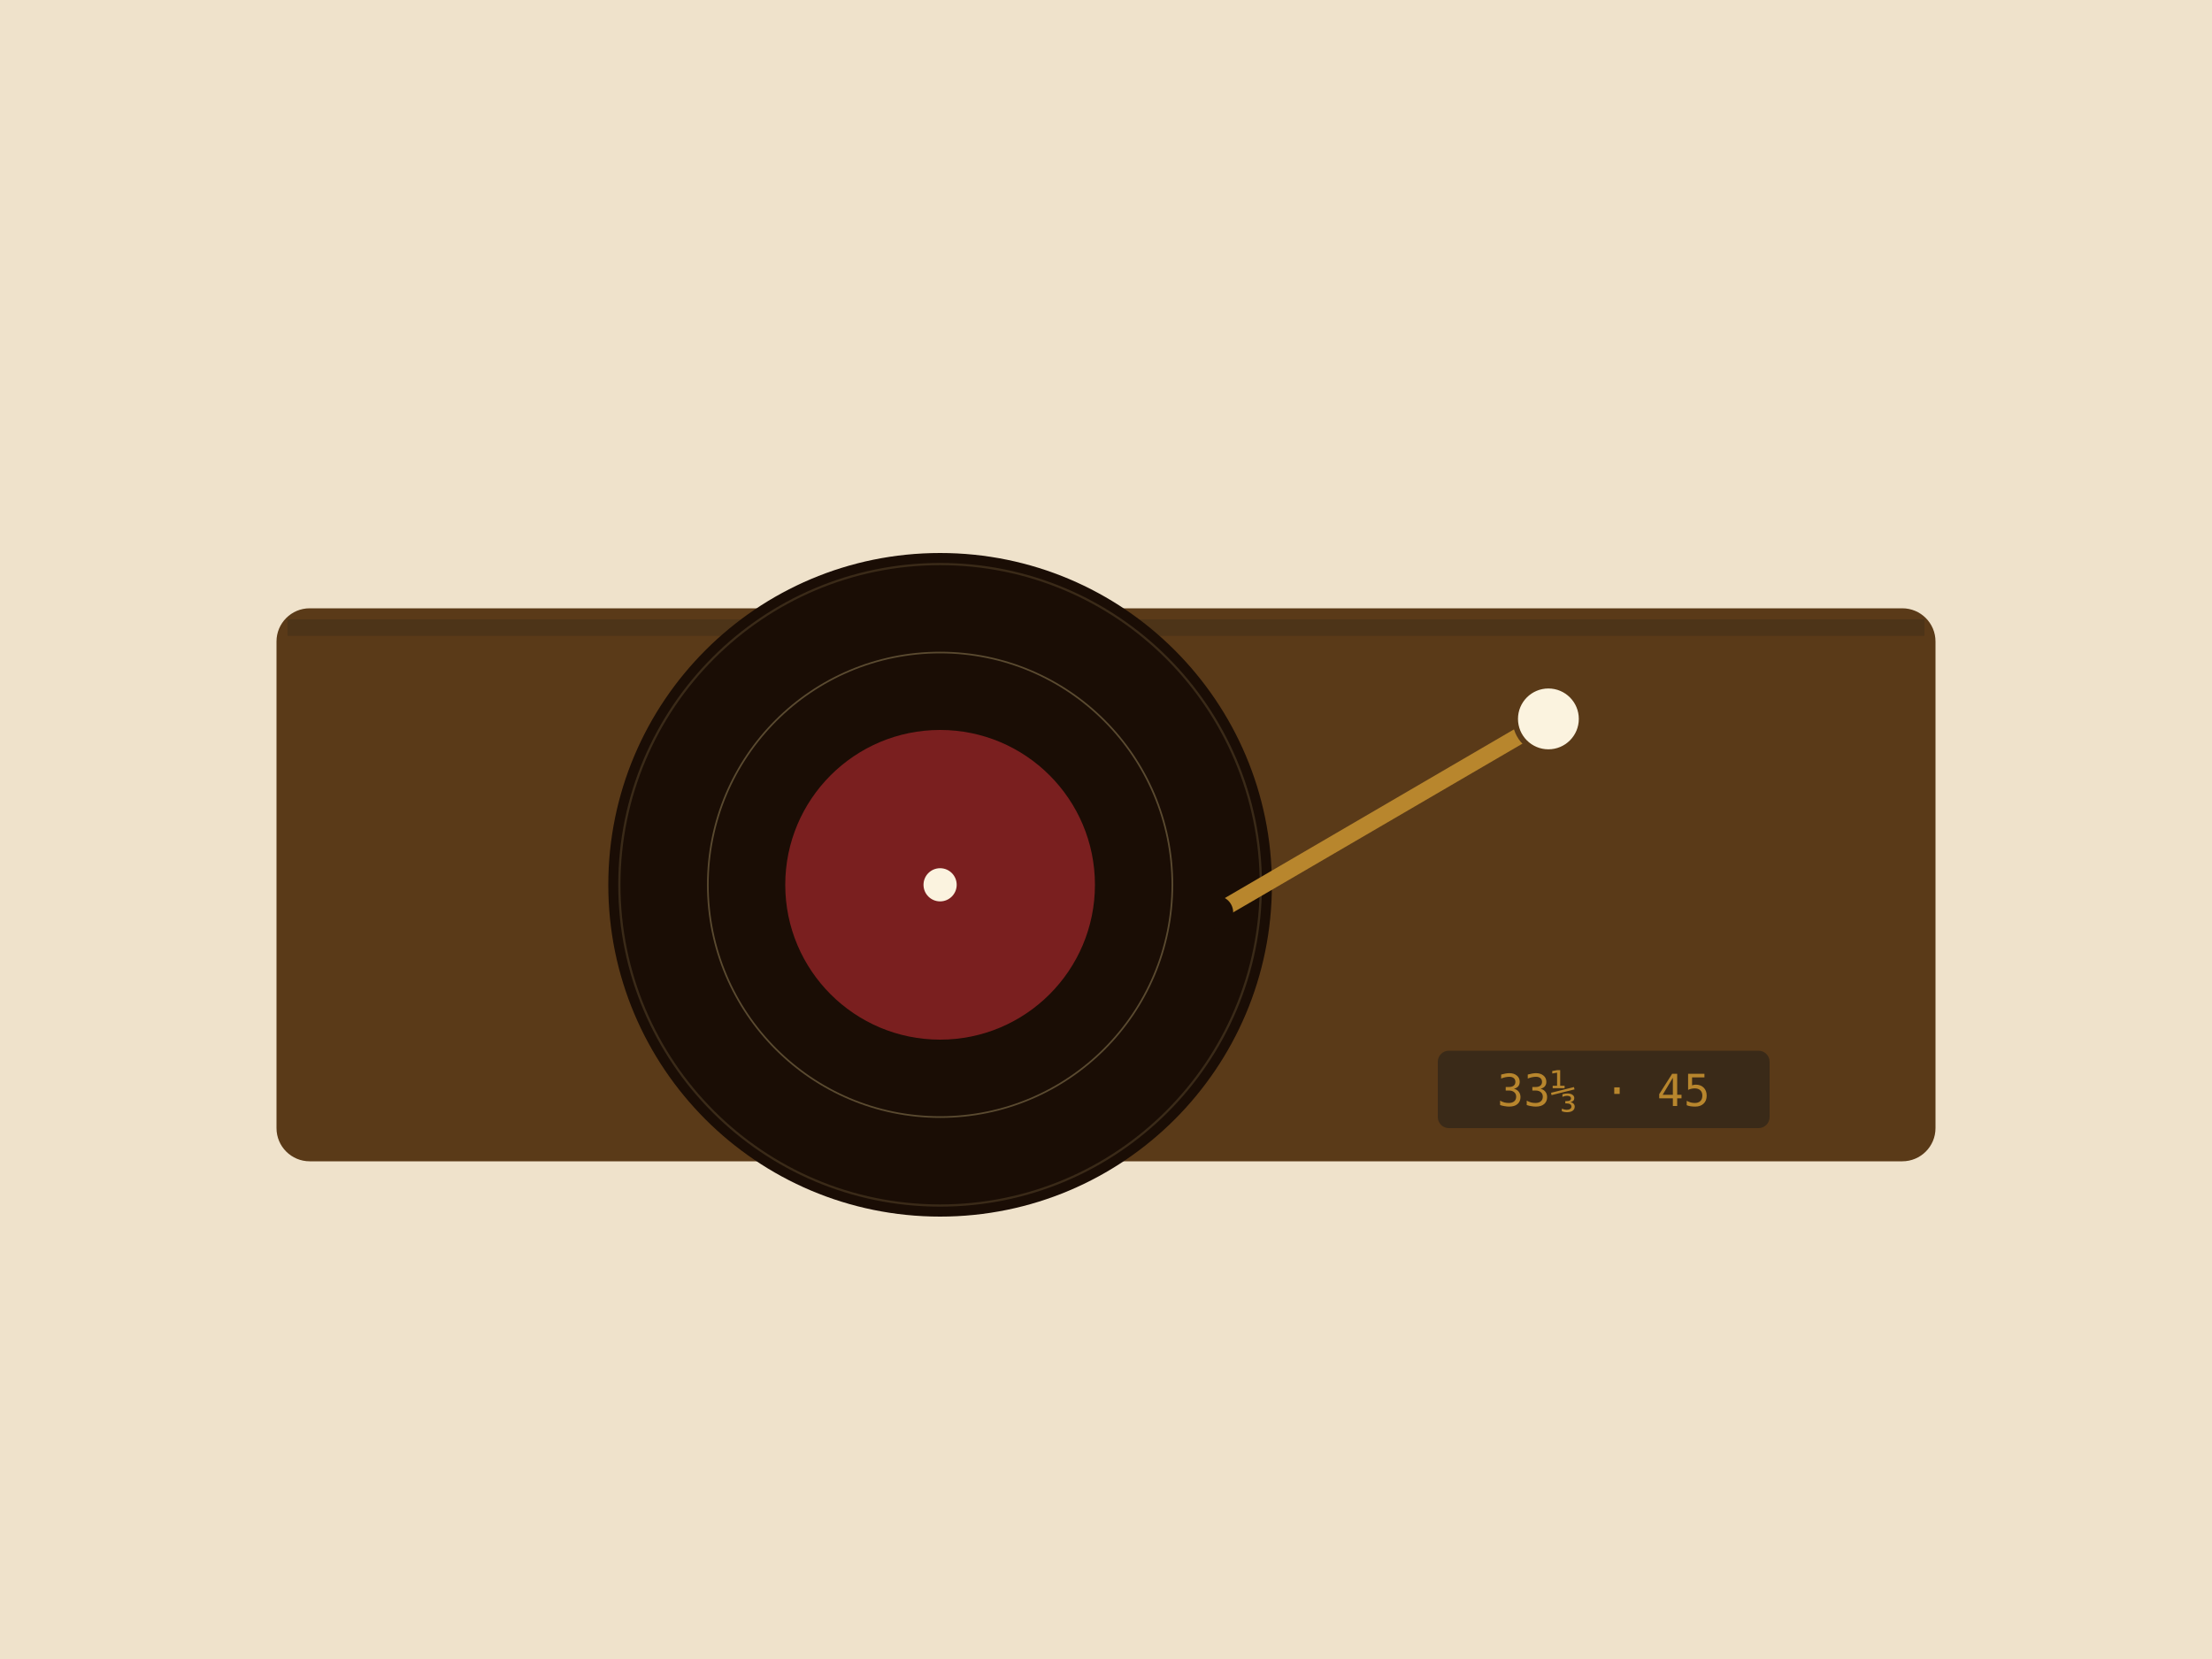
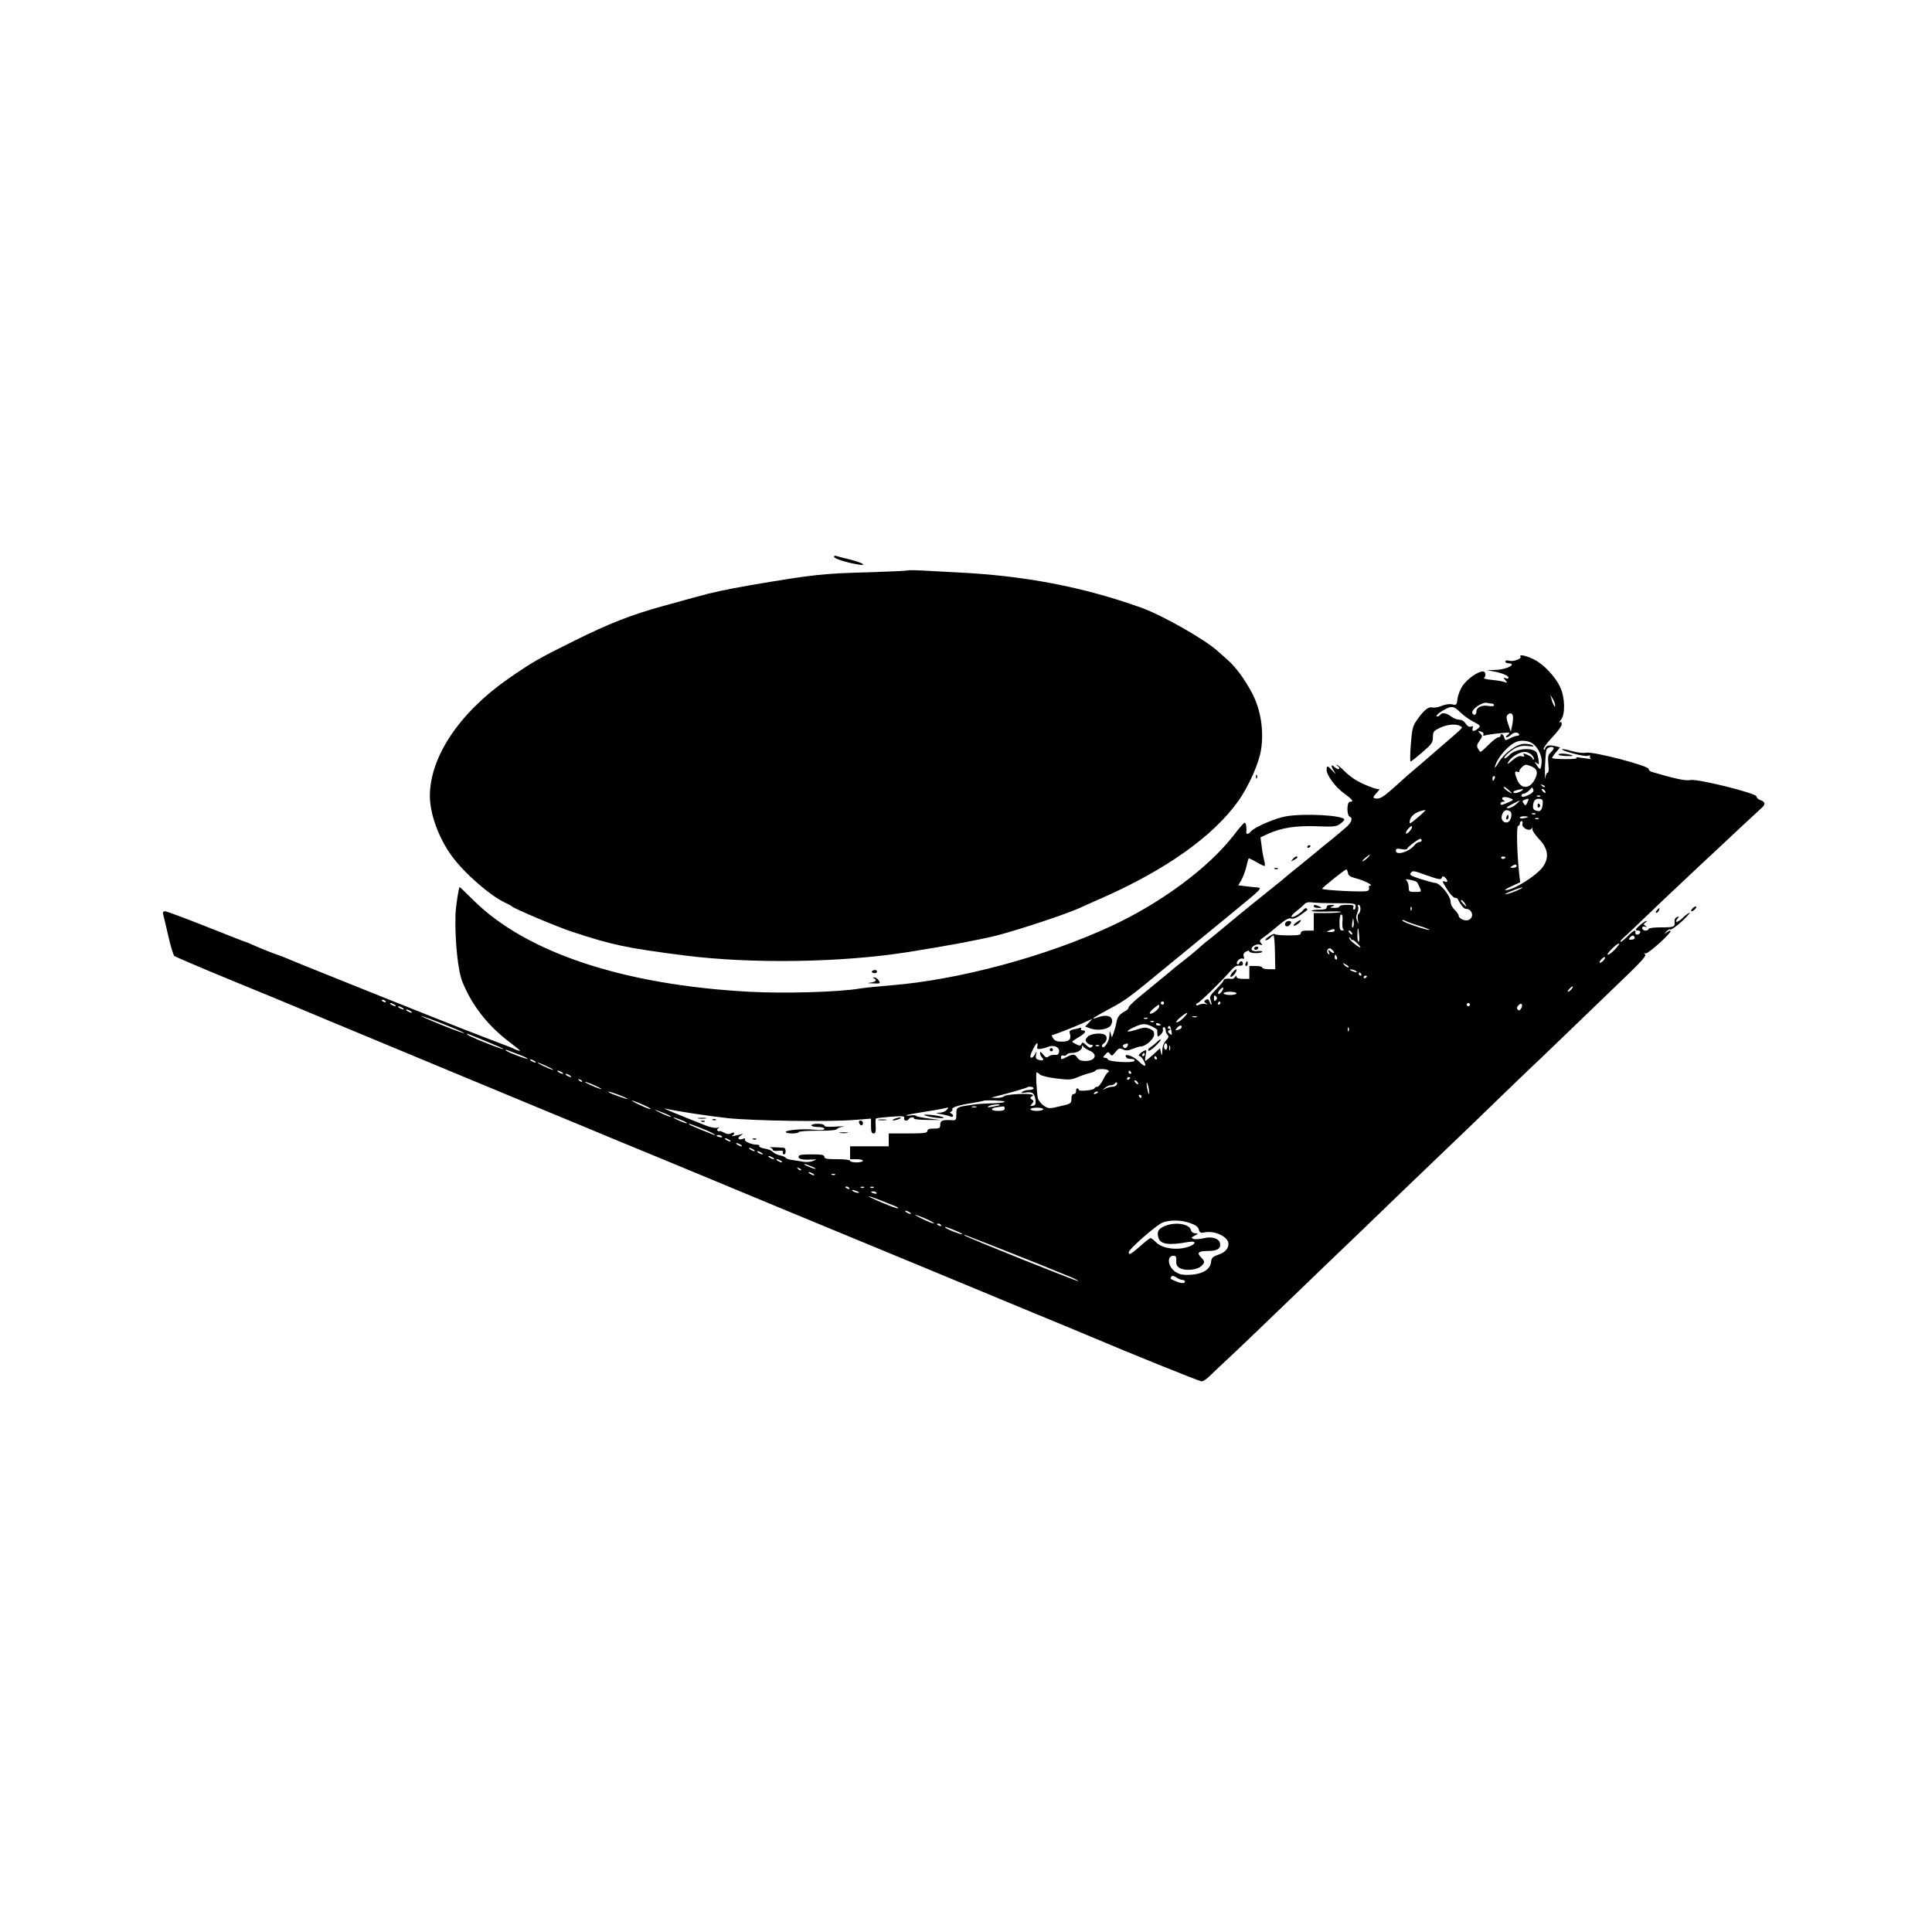
- <svg xmlns="http://www.w3.org/2000/svg" viewBox="0 0 400 300">
-   <rect width="400" height="300" fill="#efe2cb" />
-   <g transform="translate(200,170)">
-     <rect x="-150" y="-60" width="300" height="100" rx="6" fill="#5a3a18" />
-     <rect x="-148" y="-58" width="296" height="3" fill="#3a2a18" opacity="0.4" />
-     <circle cx="-30" cy="-10" r="60" fill="#1a0d05" />
-     <circle cx="-30" cy="-10" r="58" fill="none" stroke="#3a2a18" stroke-width="0.4" />
-     <circle cx="-30" cy="-10" r="42" fill="none" stroke="#5a4a30" stroke-width="0.3" />
-     <circle cx="-30" cy="-10" r="28" fill="#7a1f1f" />
-     <circle cx="-30" cy="-10" r="3" fill="#fbf3df" />
-     <line x1="80" y1="-40" x2="20" y2="-5" stroke="#b8862d" stroke-width="3" stroke-linecap="round" />
-     <circle cx="80" cy="-40" r="6" fill="#fbf3df" stroke="#5a3a18" />
-     <circle cx="20" cy="-5" r="3" fill="#1a0d05" />
-     <rect x="60" y="20" width="60" height="14" fill="#3a2a18" rx="2" />
-     <text x="90" y="30" text-anchor="middle" font-family="monospace" font-size="8" fill="#b8862d">33⅓ · 45</text>
+ <svg xmlns="http://www.w3.org/2000/svg" version="1.0" width="1200pt" height="1200pt" viewBox="0 0 1200 1200" preserveAspectRatio="xMidYMid meet">
+   <g transform="translate(0,1200) scale(0.1,-0.1)" fill="#000000" stroke="none">
+     <path d="M5180 8542 c0 -11 73 -35 143 -47 69 -13 38 10 -41 29 -42 10 -83 21 -89 23 -7 3 -13 0 -13 -5z" />
+     <path d="M5640 8457 c-3 -2 -104 -7 -225 -11 -310 -8 -359 -14 -750 -80 -158 -28 -236 -44 -350 -76 -38 -10 -127 -35 -196 -54 -197 -54 -337 -109 -554 -217 -222 -110 -260 -132 -410 -236 -302 -211 -485 -485 -485 -727 0 -110 54 -259 134 -370 75 -105 239 -249 334 -293 20 -9 39 -20 42 -23 10 -13 288 -130 375 -158 249 -82 339 -101 700 -147 412 -52 964 -44 1375 20 254 40 444 76 555 103 137 35 428 131 520 172 11 5 74 34 141 63 396 175 689 383 844 600 66 92 131 239 143 323 18 120 -3 246 -55 347 -46 87 -101 163 -156 211 -19 17 -47 41 -61 54 -82 73 -341 220 -471 267 -363 130 -728 200 -1150 220 -63 3 -156 8 -205 11 -50 3 -92 3 -95 1z" />
+     <path d="M9444 7921 c8 -13 -43 -32 -70 -25 -14 4 -24 2 -24 -5 0 -6 9 -11 20 -11 11 0 20 -3 20 -7 0 -15 -55 -33 -104 -34 l-51 -2 40 -7 c53 -9 95 -27 95 -39 0 -6 -8 -7 -17 -4 -16 6 -17 5 -3 -12 14 -17 13 -18 -5 -11 -11 4 -46 10 -78 13 -32 3 -55 9 -50 12 15 11 11 41 -6 41 -30 0 -95 -45 -124 -86 -16 -22 -31 -60 -34 -83 -5 -40 -7 -42 -33 -36 -16 4 -44 0 -65 -9 -20 -9 -47 -13 -59 -10 -25 6 -56 -20 -99 -84 -22 -31 -27 -53 -34 -144 -5 -60 -5 -108 -2 -108 4 0 37 26 73 57 59 51 66 61 66 94 0 34 4 39 43 58 46 22 102 27 127 11 18 -11 30 2 -130 -136 -63 -54 -117 -101 -120 -104 -3 -3 -21 -18 -40 -34 -19 -15 -55 -47 -80 -70 -93 -85 -121 -106 -145 -106 -31 0 -31 7 -2 38 12 13 18 22 12 21 -14 -5 -103 31 -147 58 -20 12 -53 38 -72 58 -19 19 -39 35 -43 35 -4 0 -1 -4 7 -10 8 -5 11 -12 7 -16 -4 -4 -16 1 -27 11 -24 22 -26 9 -4 -25 14 -23 13 -22 -10 3 -30 33 -36 34 -36 5 0 -34 56 -109 111 -148 50 -36 60 -50 34 -50 -21 0 -21 -85 -1 -93 22 -9 8 -42 -32 -73 -19 -16 -40 -34 -46 -39 -6 -6 -33 -28 -61 -50 -27 -22 -66 -53 -85 -70 -20 -16 -56 -46 -80 -65 -24 -19 -58 -47 -75 -61 -16 -14 -39 -33 -50 -42 -144 -115 -243 -195 -371 -302 -40 -33 -81 -67 -93 -75 -11 -9 -35 -29 -53 -46 -18 -16 -53 -45 -78 -64 -25 -19 -75 -59 -111 -90 -36 -30 -105 -86 -152 -125 -48 -38 -87 -75 -87 -82 0 -7 -10 -18 -22 -24 -35 -19 -48 -35 -54 -71 -3 -18 -11 -46 -17 -63 l-11 -29 -7 24 c-6 22 -7 20 -8 -11 -1 -37 -34 -88 -45 -70 -4 5 0 13 7 18 20 12 27 39 14 52 -19 19 -92 13 -112 -9 -15 -16 -15 -22 -5 -35 7 -8 20 -15 28 -15 12 0 13 -3 4 -12 -9 -9 -17 -7 -36 11 -19 18 -24 19 -29 7 -5 -12 -10 -13 -31 -3 -14 7 -26 14 -26 17 0 3 18 15 40 28 41 23 52 42 24 42 -8 0 -12 4 -9 10 3 5 0 8 -7 6 -7 -3 -26 -7 -41 -10 -22 -5 -27 -11 -22 -25 11 -35 -4 -51 -49 -51 -30 0 -44 5 -54 20 -7 11 -11 20 -10 20 10 0 143 52 193 75 l60 27 -22 -24 -23 -24 33 -12 c48 -17 116 -5 129 24 22 48 -20 69 -86 44 -51 -19 -25 0 68 50 113 61 116 63 382 282 116 95 294 241 394 323 178 146 182 150 149 153 -19 1 -53 5 -76 8 l-42 5 19 32 c10 18 24 55 31 82 6 28 13 52 15 53 1 2 23 -8 49 -23 25 -15 48 -26 50 -23 3 2 1 20 -4 39 -5 19 -12 57 -15 86 l-7 52 45 21 c86 39 172 52 301 48 106 -4 123 -3 148 14 15 11 27 23 27 27 0 27 -253 41 -366 20 -66 -12 -192 -67 -213 -92 -16 -20 -33 -22 -30 -4 3 27 -2 57 -10 57 -5 0 -36 -35 -69 -79 -157 -202 -451 -420 -762 -564 -408 -189 -945 -333 -1365 -367 -77 -6 -165 -15 -195 -20 -126 -22 -471 -32 -685 -20 -780 42 -1384 242 -1713 567 -46 46 -85 83 -87 83 -6 0 -25 -127 -26 -175 -4 -157 15 -345 43 -413 60 -149 161 -277 301 -381 31 -24 57 -45 57 -47 0 -4 -29 6 -45 15 -5 3 -30 13 -55 22 -46 17 -107 41 -265 102 -137 53 -1046 417 -1080 433 -16 7 -57 23 -90 34 -33 12 -84 33 -113 46 -29 13 -55 24 -58 24 -3 0 -112 43 -243 95 -132 52 -246 95 -256 95 -11 0 -15 -6 -12 -17 3 -10 17 -71 32 -135 14 -64 32 -121 38 -126 7 -5 167 -74 357 -152 190 -78 397 -163 460 -190 63 -27 223 -93 355 -148 132 -55 416 -173 630 -262 215 -89 453 -188 530 -220 77 -32 257 -106 400 -166 143 -59 289 -119 325 -134 400 -166 1127 -468 1170 -485 30 -12 231 -95 445 -184 215 -89 516 -214 670 -278 154 -63 309 -128 345 -143 227 -97 681 -280 693 -280 9 0 28 12 44 27 16 16 67 64 113 107 84 78 153 145 460 440 85 82 202 195 260 250 58 55 166 159 240 231 74 72 236 227 359 345 124 118 295 283 380 366 86 83 170 164 186 179 27 24 308 295 618 594 77 75 104 107 95 113 -10 7 -9 8 3 6 17 -3 164 130 155 140 -3 3 -14 -1 -23 -9 -16 -13 -17 -12 -4 4 8 10 19 16 26 14 6 -3 37 19 70 49 32 30 54 54 49 54 -6 0 -25 -14 -42 -31 -32 -31 -57 -34 -32 -4 11 13 10 14 -4 9 -9 -4 -16 -14 -15 -23 4 -39 0 -41 -81 -41 -47 0 -80 -4 -80 -10 0 -5 -9 -10 -20 -10 -11 0 -20 7 -20 15 0 9 6 12 18 9 14 -5 15 -4 2 5 -13 10 -13 12 0 21 8 5 11 10 5 10 -11 -1 -65 -46 -65 -55 0 -3 7 -5 16 -5 9 0 14 -6 12 -12 -3 -7 -11 -13 -19 -13 -8 0 -13 6 -11 13 4 21 -13 13 -48 -23 -19 -19 -39 -35 -44 -35 -6 0 3 12 19 27 17 14 80 74 140 132 61 59 173 165 249 236 76 72 153 144 171 160 69 66 279 261 296 276 26 22 24 38 -6 49 -14 5 -25 15 -25 23 0 20 -365 111 -411 102 -31 -6 -95 8 -241 51 -10 3 -18 11 -18 18 0 20 -343 109 -387 101 -20 -4 -56 0 -90 10 -30 9 -57 14 -60 12 -9 -10 137 -48 158 -42 14 5 19 3 15 -3 -3 -6 -1 -12 6 -15 7 -2 4 -3 -7 -1 -11 1 -38 5 -60 8 -22 4 -32 3 -23 -1 10 -5 -20 -8 -67 -8 -47 0 -85 3 -85 7 0 3 11 20 25 36 l25 30 -23 6 c-40 11 -65 7 -69 -11 -2 -11 -6 -14 -10 -7 -4 6 19 38 52 73 33 34 60 71 60 82 0 13 -4 18 -12 13 -7 -4 -4 3 7 15 28 32 26 138 -4 202 -30 66 -103 143 -163 173 -51 25 -94 34 -84 17z m215 -301 c0 -13 -1 -13 -8 0 -5 8 -12 26 -15 40 l-7 25 15 -25 c9 -14 15 -32 15 -40z m-393 10 c8 0 14 -5 14 -10 0 -7 -13 -8 -34 -5 -41 8 -76 -8 -76 -35 0 -20 -15 -27 -24 -11 -14 21 62 75 92 65 8 -2 20 -4 28 -4z m-196 -54 c19 -19 56 -46 82 -59 44 -23 46 -26 29 -41 -23 -21 -42 -21 -34 1 5 12 2 15 -10 10 -11 -4 -22 2 -33 18 -10 16 -26 25 -41 25 -14 0 -36 9 -50 20 -28 22 -58 26 -68 10 -3 -5 -11 -10 -18 -10 -16 0 11 25 48 44 43 23 55 20 95 -18z m326 -20 c3 -8 2 -34 -3 -58 l-9 -43 -16 46 c-12 34 -13 50 -5 58 15 15 27 14 33 -3z m-192 -102 c9 -3 13 -11 9 -17 -4 -7 2 -8 18 -3 13 3 53 9 89 12 60 6 64 5 45 -10 -11 -8 -15 -16 -8 -16 6 0 18 7 27 15 17 17 42 20 51 5 3 -5 -1 -10 -10 -10 -9 0 -30 -7 -46 -16 -29 -15 -31 -14 -36 5 -5 21 -23 29 -23 11 0 -5 -6 -10 -14 -10 -8 0 -35 -20 -59 -45 -25 -25 -48 -45 -51 -45 -3 0 -10 9 -16 20 -9 16 -7 26 10 49 18 27 19 31 4 45 -17 17 -15 19 10 10z m318 -74 c35 -27 58 -80 53 -120 -5 -44 -9 -45 -30 -13 -16 24 -16 26 -2 14 15 -12 17 -10 14 15 -2 16 -7 37 -11 46 -18 39 -132 31 -171 -12 -10 -11 -23 -20 -28 -20 -18 0 34 48 70 66 25 11 48 14 77 10 29 -4 37 -3 26 4 -8 5 -31 10 -51 10 -48 0 -126 -57 -163 -119 -16 -27 -24 -36 -20 -21 15 56 84 134 134 153 32 12 78 6 102 -13z m128 -28 c0 -5 -9 -17 -19 -26 -16 -15 -18 -27 -14 -72 4 -35 2 -54 -5 -54 -6 0 -12 -15 -14 -32 -2 -18 -3 10 -2 62 2 52 6 103 9 113 7 17 45 25 45 9z m-135 -42 c10 -11 15 -23 12 -27 -4 -3 -7 -2 -7 4 0 5 -11 15 -25 21 -32 15 -38 15 -29 0 5 -8 0 -9 -15 -5 -16 4 -32 -4 -58 -26 -31 -27 -34 -28 -24 -9 16 30 69 62 102 62 14 0 34 -9 44 -20z m-1 -71 c31 -15 38 -32 26 -64 -28 -74 -89 -84 -116 -20 -18 44 -18 59 1 51 8 -3 14 -2 12 2 -3 11 26 41 40 42 7 0 23 -5 37 -11z m-230 -74 c-4 -8 -8 -15 -10 -15 -2 0 -4 7 -4 15 0 8 4 15 10 15 5 0 7 -7 4 -15z m311 -53 c-3 -3 -11 0 -18 7 -9 10 -8 11 6 5 10 -3 15 -9 12 -12z m-205 -39 c0 -2 -11 4 -25 13 -14 9 -25 20 -25 25 0 5 11 -1 25 -13 14 -12 25 -23 25 -25z m134 22 c3 -10 -5 -20 -24 -30 -34 -17 -50 -19 -50 -5 0 6 6 10 13 10 8 0 22 9 33 19 10 11 20 20 20 20 1 1 4 -6 8 -14z m-69 -4 c-16 -14 -55 -23 -55 -12 0 8 16 14 55 20 6 0 6 -2 0 -8z m140 -2 c11 -16 1 -19 -13 -3 -7 8 -8 14 -3 14 5 0 13 -5 16 -11z m-28 -35 c-3 -3 -12 -4 -19 -1 -8 3 -5 6 6 6 11 1 17 -2 13 -5z m-182 -14 c18 -7 16 -10 -17 -24 -44 -19 -48 -19 -48 -6 0 6 8 10 18 11 10 0 12 3 5 6 -7 2 -13 9 -13 14 0 11 28 11 55 -1z m102 -24 c-10 -21 -13 -22 -23 -7 -10 13 -9 17 4 23 28 11 31 9 19 -16z m95 -11 c-4 -38 -15 -49 -41 -40 -16 5 -21 13 -19 33 4 32 16 43 43 40 16 -2 19 -9 17 -33z m-165 0 c-15 -14 -38 -25 -50 -25 -16 1 -10 7 23 24 58 30 60 30 27 1z m-594 -68 c-69 -59 -71 -60 -66 -33 6 32 43 57 96 65 4 0 -10 -14 -30 -32z m556 24 c17 -11 7 -59 -14 -68 -23 -8 -44 14 -37 40 8 33 26 43 51 28z m158 -17 c-3 -3 -12 -4 -19 -1 -8 3 -5 6 6 6 11 1 17 -2 13 -5z m-47 -18 c0 -2 -11 -6 -25 -8 -14 -3 -25 -1 -25 3 0 5 11 9 25 9 14 0 25 -2 25 -4z m67 -12 c-3 -3 -12 -4 -19 -1 -8 3 -5 6 6 6 11 1 17 -2 13 -5z m-101 -31 c-7 -23 43 -50 56 -30 7 9 8 8 6 -3 -1 -8 16 -35 39 -59 57 -59 67 -114 29 -171 -37 -56 -187 -151 -236 -149 -8 0 9 11 38 24 l54 25 -6 52 c-14 129 -18 298 -7 298 6 0 11 7 11 15 0 8 5 15 11 15 6 0 8 -8 5 -17z m-686 -20 c-1 -15 -30 -46 -37 -40 -3 4 2 16 12 27 19 21 25 24 25 13z m60 -83 c0 -5 -6 -10 -14 -10 -8 0 -21 -8 -28 -17 -32 -43 -118 -70 -118 -37 0 13 7 15 35 10 19 -4 35 -3 35 2 0 9 70 62 82 62 5 0 8 -4 8 -10z m-338 -110 c-12 -11 -25 -20 -29 -20 -9 1 36 40 45 40 3 0 -4 -9 -16 -20z m858 6 c0 -11 -19 -15 -25 -6 -3 5 1 10 9 10 9 0 16 -2 16 -4z m70 -56 c0 -5 -10 -10 -22 -10 -19 0 -20 2 -8 10 19 13 30 13 30 0z m-1048 -41 c2 -17 14 -25 48 -34 49 -12 113 -44 91 -45 -7 0 -11 -6 -8 -14 3 -8 -1 -17 -10 -20 -21 -9 -284 5 -281 14 4 10 141 119 150 120 4 0 8 -10 10 -21z m496 -18 c68 -24 82 -26 87 -14 4 12 8 13 20 3 19 -16 19 -34 0 -26 -21 7 -19 4 15 -51 16 -26 37 -48 46 -49 9 -1 17 -4 17 -6 19 -38 39 -63 51 -63 43 0 55 -57 15 -70 -22 -7 -59 10 -59 28 0 7 -12 23 -25 36 -14 13 -25 34 -25 50 0 35 -63 114 -95 117 -13 1 -56 13 -94 25 -56 18 -68 25 -59 36 14 17 14 17 106 -16z m-67 -40 c3 -3 10 -18 17 -33 12 -28 11 -28 -28 -28 -37 0 -40 2 -40 28 0 15 -6 34 -12 41 -11 11 -7 12 22 6 19 -4 38 -10 41 -14z m624 -51 c-22 -10 -53 -21 -70 -24 -16 -4 -3 5 30 18 70 29 99 33 40 6z m-327 -80 c7 -11 11 -20 9 -20 -2 0 -12 9 -22 20 -10 11 -14 20 -9 20 5 0 15 -9 22 -20z m-795 0 c110 0 117 -1 117 -20 0 -11 -4 -20 -10 -20 -5 0 -7 7 -4 15 5 12 -3 15 -40 15 -25 0 -46 -4 -46 -10 0 -5 -15 -10 -32 -9 -28 0 -30 2 -13 9 18 8 17 9 -7 9 -19 1 -28 -4 -28 -14 0 -11 -12 -15 -44 -15 -25 0 -47 -3 -49 -7 -3 -5 38 -6 91 -5 54 2 94 1 91 -2 -4 -4 -43 -7 -88 -7 l-81 0 0 -55 0 -54 -40 0 c-29 0 -40 -4 -40 -15 0 -12 -15 -15 -79 -15 -44 0 -81 4 -83 8 -1 5 -18 -2 -37 -15 -19 -13 -27 -23 -19 -23 9 0 21 7 28 15 7 8 16 15 20 15 4 0 8 -47 9 -105 l2 -105 -41 0 c-22 0 -40 5 -40 10 0 6 -18 10 -40 10 l-40 0 0 -40 0 -40 -40 0 c-25 0 -40 5 -40 13 0 9 -2 9 -9 -1 -4 -8 -14 -13 -22 -12 -27 4 -49 0 -49 -9 0 -5 -20 -29 -45 -54 -40 -41 -44 -49 -35 -71 5 -15 7 -26 4 -26 -2 0 -8 9 -12 20 -5 14 -11 17 -22 10 -13 -9 -13 -11 0 -21 13 -9 12 -10 -3 -5 -10 3 -27 1 -38 -4 -13 -7 -19 -7 -19 0 0 5 4 10 9 10 10 0 163 150 208 204 18 21 33 30 49 28 16 -2 24 2 24 12 0 19 -16 21 -23 4 -2 -7 -8 -10 -12 -6 -12 11 16 40 32 34 10 -4 13 -1 8 13 -4 14 0 23 15 31 13 7 20 7 20 0 0 -5 18 -10 40 -10 22 0 40 4 40 8 0 5 -13 7 -29 4 -16 -2 -32 1 -36 8 -10 16 26 40 50 33 17 -5 18 -4 7 10 -11 13 -8 19 20 38 18 13 35 26 38 29 3 3 29 24 58 48 37 31 58 42 72 37 13 -4 32 3 57 21 21 16 40 29 42 31 2 2 1 6 -3 10 -4 5 -13 1 -19 -7 -18 -23 -68 -53 -75 -45 -4 4 9 19 28 34 19 14 41 34 50 43 11 13 25 16 50 13 19 -3 88 -5 153 -5z m147 -34 c0 -14 -5 -28 -11 -31 -6 -4 -8 -21 -5 -38 6 -29 5 -30 -4 -8 -8 18 -8 33 1 52 6 15 8 33 4 38 -3 6 -1 11 4 11 6 0 11 -11 11 -24z m317 -8 c-3 -8 -6 -5 -6 6 -1 11 2 17 5 13 3 -3 4 -12 1 -19z m-429 -73 c-2 -25 1 -47 7 -49 5 -3 2 -5 -7 -5 -15 -1 -18 8 -18 49 0 30 4 50 11 50 7 0 10 -17 7 -45z m65 -36 c-5 -5 -7 7 -4 29 5 34 6 35 9 8 2 -16 0 -32 -5 -37z m413 10 c36 -11 64 -22 62 -24 -7 -7 -168 48 -168 57 0 5 9 4 20 -2 11 -6 50 -20 86 -31z m-374 -61 c2 -21 0 -38 -4 -38 -4 0 -8 21 -7 48 1 52 6 48 11 -10z m-152 32 c0 -5 -12 -10 -27 -9 -25 0 -26 1 -8 9 27 12 35 12 35 0z m105 -11 c11 -16 1 -19 -13 -3 -7 8 -8 14 -3 14 5 0 13 -5 16 -11z m1758 -31 c3 -8 -5 -14 -19 -14 -18 -2 -20 1 -11 12 15 17 24 17 30 2z m-1753 -16 c0 9 50 -37 50 -46 0 -4 -16 5 -35 20 -19 14 -35 31 -35 38 0 6 5 4 10 -4 5 -8 10 -12 10 -8z m1644 -44 c-25 -30 -47 -47 -58 -48 -6 0 5 16 24 35 37 38 65 49 34 13z m-1764 -23 c15 -18 0 -20 -19 -2 -12 10 -13 8 -7 -8 6 -15 4 -17 -5 -8 -11 11 -5 33 10 33 5 0 14 -7 21 -15z m24 -40 c3 -8 1 -15 -4 -15 -6 0 -10 7 -10 15 0 8 2 15 4 15 2 0 6 -7 10 -15z m1656 -20 c-7 -8 -17 -15 -23 -15 -5 0 -2 9 8 20 21 23 35 19 15 -5z m-1584 -43 c-4 -3 -14 2 -24 12 -16 18 -16 18 6 6 13 -6 21 -14 18 -18z m44 -22 c18 -12 2 -12 -25 0 -13 6 -15 9 -5 9 8 0 22 -4 30 -9z m35 -20 c3 -5 1 -10 -4 -10 -6 0 -11 5 -11 10 0 6 2 10 4 10 3 0 8 -4 11 -10z m35 -14 c0 -3 -4 -8 -10 -11 -5 -3 -10 -1 -10 4 0 6 5 11 10 11 6 0 10 -2 10 -4z m1270 -81 c-7 -8 -16 -15 -21 -15 -5 0 -1 8 9 18 20 22 31 19 12 -3z m-2172 -14 c-8 -12 -18 -18 -21 -14 -4 3 0 15 10 25 21 24 29 15 11 -11z m92 -11 c0 -5 -18 -10 -40 -10 -22 0 -40 5 -40 10 0 6 18 10 40 10 22 0 40 -4 40 -10z m-128 -42 c-9 -9 -12 -7 -12 12 0 19 3 21 12 12 9 -9 9 -15 0 -24z m-5157 -8 c3 -6 -1 -7 -9 -4 -18 7 -21 14 -7 14 6 0 13 -4 16 -10z m4835 -10 c0 -5 -4 -10 -10 -10 -5 0 -10 5 -10 10 0 6 5 10 10 10 6 0 10 -4 10 -10z m350 0 c0 -5 -5 -10 -11 -10 -5 0 -7 5 -4 10 3 6 8 10 11 10 2 0 4 -4 4 -10z m-5130 -10 c8 -5 11 -10 5 -10 -5 0 -17 5 -25 10 -8 5 -10 10 -5 10 6 0 17 -5 25 -10z m6680 0 c0 -5 -4 -10 -10 -10 -5 0 -10 5 -10 10 0 6 5 10 10 10 6 0 10 -4 10 -10z m319 -22 c-8 -14 -14 -17 -22 -9 -7 7 -6 15 3 25 17 22 32 9 19 -16z m-2249 10 c-1 -17 -49 -52 -58 -43 -4 4 7 18 23 31 35 28 35 28 35 12z m-4700 -8 c8 -5 11 -10 5 -10 -5 0 -17 5 -25 10 -8 5 -10 10 -5 10 6 0 17 -5 25 -10z m50 -20 c8 -5 11 -10 5 -10 -5 0 -17 5 -25 10 -8 5 -10 10 -5 10 6 0 17 -5 25 -10z m4803 -40 c-15 -16 -35 -30 -43 -30 -9 0 -1 12 20 30 46 38 60 38 23 0z m-4595 -42 c73 -29 130 -54 125 -55 -4 -2 -69 22 -143 52 -74 30 -130 55 -125 55 6 0 70 -23 143 -52z m4675 45 c-7 -2 -19 -2 -25 0 -7 3 -2 5 12 5 14 0 19 -2 13 -5z m-306 -9 c-3 -3 -12 -4 -19 -1 -8 3 -5 6 6 6 11 1 17 -2 13 -5z m40 -20 c-3 -3 -12 -4 -19 -1 -8 3 -5 6 6 6 11 1 17 -2 13 -5z m43 -20 c0 -2 -7 -4 -15 -4 -8 0 -15 4 -15 10 0 5 7 7 15 4 8 -4 15 -8 15 -10z m-54 -10 c18 -9 33 -19 32 -22 0 -4 0 -16 1 -26 1 -18 2 -18 20 -2 11 10 17 24 14 32 -3 8 0 14 6 14 6 0 11 -8 11 -18 0 -10 5 -23 12 -30 9 -9 7 -17 -10 -35 -14 -15 -22 -37 -23 -63 -1 -33 -2 -35 -8 -12 l-6 27 -43 -40 c-24 -21 -46 -39 -48 -39 -3 0 -2 16 2 36 6 34 6 36 -14 25 -24 -13 -38 -31 -23 -31 6 0 17 -13 26 -30 20 -38 5 -39 -32 -2 -31 31 -88 52 -81 30 3 -7 11 -13 19 -14 35 -2 40 -5 34 -14 -9 -14 -158 -5 -163 9 -2 6 -11 11 -19 11 -14 0 -14 3 2 20 16 18 19 18 30 4 10 -15 14 -13 33 11 20 25 25 27 47 17 19 -9 32 -8 59 3 20 8 42 15 51 15 29 0 80 44 83 71 2 21 -4 29 -27 39 -25 10 -39 9 -81 -5 -65 -21 -76 -13 -18 14 53 25 70 26 114 5z m120 -29 c4 -25 3 -27 -11 -15 -13 11 -13 15 -3 21 11 7 11 9 0 9 -7 0 -10 5 -7 11 9 14 15 7 21 -26z m64 26 c0 -5 -7 -12 -16 -15 -24 -9 -28 -7 -14 9 14 17 30 20 30 6z m1037 -23 c-3 -8 -6 -5 -6 6 -1 11 2 17 5 13 3 -3 4 -12 1 -19z m-5354 -67 c59 -24 106 -45 104 -47 -5 -5 -210 76 -222 89 -12 12 -17 13 118 -42z m3420 -30 c-4 -15 0 -18 19 -16 13 2 34 7 48 13 36 14 72 -2 68 -30 -2 -18 -9 -22 -27 -20 -13 1 -30 -3 -38 -10 -12 -10 -18 -7 -34 12 -13 18 -19 20 -19 10 0 -9 5 -21 12 -28 16 -16 7 -23 -20 -15 -17 4 -21 11 -17 32 5 25 5 25 -6 4 -12 -23 -29 -31 -29 -13 0 15 33 80 41 80 4 0 5 -8 2 -19z m561 4 c-7 -17 -20 -20 -28 -6 -4 5 0 12 6 14 23 9 28 7 22 -8z m246 -5 c0 -11 -4 -20 -10 -20 -5 0 -10 9 -10 20 0 11 5 20 10 20 6 0 10 -9 10 -20z m-484 -25 c55 -23 39 -65 -26 -65 -24 0 -39 6 -48 20 -15 24 -28 25 -66 5 -35 -18 -36 -18 -36 0 0 8 6 12 14 9 8 -3 17 -1 21 5 3 6 17 11 31 11 35 0 64 17 65 38 0 11 2 12 6 4 3 -7 20 -19 39 -27z m61 29 c-3 -3 -12 -4 -19 -1 -8 3 -5 6 6 6 11 1 17 -2 13 -5z m440 -26 c-3 -7 -5 -2 -5 12 0 14 2 19 5 13 2 -7 2 -19 0 -25z m-4039 -30 c29 -11 51 -22 49 -24 -5 -6 -137 46 -137 53 0 3 8 2 18 -2 9 -4 41 -16 70 -27z m3882 2 c0 -5 -5 -10 -11 -10 -5 0 -7 5 -4 10 3 6 8 10 11 10 2 0 4 -4 4 -10z m75 -20 c3 -5 1 -10 -4 -10 -6 0 -11 5 -11 10 0 6 2 10 4 10 3 0 8 -4 11 -10z m-3865 -20 c8 -5 11 -10 5 -10 -5 0 -17 5 -25 10 -8 5 -10 10 -5 10 6 0 17 -5 25 -10z m81 -35 c30 -14 43 -22 29 -19 -26 7 -100 43 -89 44 4 0 31 -11 60 -25z m3484 -25 c3 -5 2 -10 -2 -10 -5 0 -19 -20 -31 -45 -12 -25 -28 -45 -36 -45 -8 0 -16 -4 -18 -10 -4 -12 -98 -21 -98 -9 0 5 -4 9 -9 9 -5 0 -8 -8 -7 -17 0 -10 -6 -18 -14 -18 -10 0 -15 -10 -15 -30 -1 -29 -4 -31 -70 -46 -66 -16 -72 -16 -100 2 -16 10 -33 31 -38 46 -8 30 -15 163 -8 163 3 0 12 -6 20 -14 9 -8 55 -19 104 -25 77 -9 92 -8 130 8 23 10 57 22 75 26 17 3 34 11 37 16 8 12 72 12 80 -1z m-3395 -10 c8 -5 11 -10 5 -10 -5 0 -17 5 -25 10 -8 5 -10 10 -5 10 6 0 17 -5 25 -10z m3535 0 c3 -5 1 -10 -4 -10 -6 0 -11 5 -11 10 0 6 2 10 4 10 3 0 8 -4 11 -10z m-3485 -20 c8 -5 11 -10 5 -10 -5 0 -17 5 -25 10 -8 5 -10 10 -5 10 6 0 17 -5 25 -10z m3480 -14 c0 -3 -4 -8 -10 -11 -5 -3 -10 -1 -10 4 0 6 5 11 10 11 6 0 10 -2 10 -4z m-3405 -24 c-3 -3 -11 0 -18 7 -9 10 -8 11 6 5 10 -3 15 -9 12 -12z m3450 -3 c11 -16 1 -19 -13 -3 -7 8 -8 14 -3 14 5 0 13 -5 16 -11z m-3364 -24 c30 -14 43 -22 30 -19 -33 9 -109 44 -95 44 6 0 36 -11 65 -25z m3234 6 c-3 -6 -15 -11 -26 -11 -11 0 -30 -5 -42 -11 -21 -10 -21 -10 -3 5 11 9 28 16 37 16 10 0 21 5 24 11 4 6 9 8 12 5 3 -2 2 -9 -2 -15z m203 -46 c0 -16 -2 -15 -8 5 -4 14 -8 34 -8 45 0 16 2 15 8 -5 4 -14 8 -34 8 -45z m-718 25 c0 -5 -12 -10 -27 -10 -16 0 -35 -5 -43 -11 -11 -8 -6 -9 21 -5 42 7 55 -4 61 -49 2 -23 -1 -30 -17 -33 -17 -4 -18 -2 -5 13 12 14 12 18 -1 26 -11 7 -12 11 -1 18 11 7 11 9 0 13 -28 8 -159 1 -170 -10 -7 -7 -28 -12 -47 -11 l-36 1 30 8 c88 22 190 52 194 56 9 8 41 4 41 -6z m-2575 -41 c31 -12 55 -23 53 -25 -4 -3 -109 34 -117 42 -9 8 10 3 64 -17z m2975 17 c0 -2 -7 -7 -16 -10 -8 -3 -12 -2 -9 4 6 10 25 14 25 6z m270 -26 c0 -5 -2 -10 -4 -10 -3 0 -8 5 -11 10 -3 6 -1 10 4 10 6 0 11 -4 11 -10z m-3086 -56 c28 -13 44 -24 36 -23 -8 0 -42 14 -75 30 -33 16 -49 26 -36 23 13 -4 47 -17 75 -30z m2236 24 c0 -5 -24 -9 -52 -10 -93 -3 -112 -4 -163 -12 -83 -12 -85 -13 -85 -56 0 -34 -3 -39 -22 -38 -63 4 -78 -1 -78 -27 0 -22 -4 -25 -40 -25 -29 0 -40 -4 -40 -15 0 -12 -20 -15 -120 -15 l-120 0 0 -40 0 -40 -120 0 -120 0 0 -40 0 -40 40 0 c22 0 40 -4 40 -10 0 -5 -18 -10 -40 -10 -22 0 -40 5 -40 10 0 6 -33 10 -80 10 -64 0 -80 3 -80 15 0 12 -16 15 -80 15 -64 0 -80 -3 -80 -15 0 -15 24 -20 85 -17 30 1 30 1 5 -9 -14 -6 -41 -8 -60 -5 -19 4 -50 8 -69 11 -19 2 -37 8 -40 13 -3 5 -20 13 -38 16 -17 4 -37 14 -44 22 -6 8 -29 17 -50 20 -21 4 -36 10 -33 15 3 5 -3 9 -14 9 -33 0 -82 21 -75 33 4 7 0 8 -11 4 -29 -12 -41 5 -15 20 14 9 17 12 6 9 -30 -9 -73 -17 -59 -10 6 3 12 10 12 15 0 6 -7 6 -18 0 -13 -7 -27 -6 -45 4 -15 8 -27 12 -27 9 0 -3 -5 -2 -11 2 -8 4 -7 9 2 16 10 7 8 8 -7 3 -12 -3 -44 3 -70 14 -195 77 -276 111 -254 106 78 -18 264 -46 390 -60 164 -17 628 -24 788 -11 l102 8 0 -46 c0 -35 4 -46 16 -46 12 0 15 10 13 45 -2 24 -1 46 2 48 2 2 44 7 93 11 76 5 87 4 82 -9 -6 -17 19 -21 29 -5 3 6 13 10 21 10 8 0 13 -3 11 -7 -3 -5 34 -8 81 -9 l87 -1 -77 10 c-43 5 -78 13 -78 16 0 4 -15 5 -32 3 -18 -3 -31 -2 -28 1 3 3 52 12 110 21 58 9 116 19 130 23 22 6 24 5 11 -10 -7 -9 -28 -18 -45 -18 -28 -1 -28 -2 9 -9 22 -4 48 -10 58 -15 19 -8 24 10 5 19 -10 5 -10 7 0 12 6 3 10 9 7 14 -7 11 43 27 124 39 35 6 65 12 67 13 6 7 134 2 134 -4z m-31 -22 c-2 -2 -22 -6 -44 -10 -29 -5 -36 -4 -25 3 13 10 79 16 69 7z m-146 -13 c-7 -2 -19 -2 -25 0 -7 3 -2 5 12 5 14 0 19 -2 13 -5z m177 -8 c0 -11 -11 -15 -40 -15 -48 0 -54 17 -7 23 17 2 35 5 40 5 4 1 7 -5 7 -13z m240 -5 c0 -5 -18 -10 -40 -10 -22 0 -40 5 -40 10 0 6 18 10 40 10 22 0 40 -4 40 -10z m-2352 -25 c24 -10 41 -19 39 -22 -3 -2 -29 8 -58 22 -59 27 -50 28 19 0z m102 -41 c23 -9 39 -18 37 -20 -2 -3 -24 4 -48 15 -54 24 -45 27 11 5z m117 -48 c57 -22 104 -45 93 -46 -7 0 -153 60 -159 65 -8 9 5 5 66 -19z m137 -55 c4 -5 -3 -7 -14 -4 -23 6 -26 13 -6 13 8 0 17 -4 20 -9z m46 -21 c8 -5 11 -10 5 -10 -5 0 -17 5 -25 10 -8 5 -10 10 -5 10 6 0 17 -5 25 -10z m70 -30 c8 -5 11 -10 5 -10 -5 0 -17 5 -25 10 -8 5 -10 10 -5 10 6 0 17 -5 25 -10z m80 -30 c8 -5 11 -10 5 -10 -5 0 -17 5 -25 10 -8 5 -10 10 -5 10 6 0 17 -5 25 -10z m50 -20 c8 -5 11 -10 5 -10 -5 0 -17 5 -25 10 -8 5 -10 10 -5 10 6 0 17 -5 25 -10z m70 -30 c8 -5 11 -10 5 -10 -5 0 -17 5 -25 10 -8 5 -10 10 -5 10 6 0 17 -5 25 -10z m50 -20 c8 -5 11 -10 5 -10 -5 0 -17 5 -25 10 -8 5 -10 10 -5 10 6 0 17 -5 25 -10z m191 -35 c19 -8 29 -14 23 -15 -7 0 -27 7 -45 15 -19 8 -29 14 -23 15 7 0 27 -7 45 -15z m-66 -23 c-3 -3 -11 0 -18 7 -9 10 -8 11 6 5 10 -3 15 -9 12 -12z m75 -22 c8 -5 11 -10 5 -10 -5 0 -17 5 -25 10 -8 5 -10 10 -5 10 6 0 17 -5 25 -10z m137 -6 c-3 -3 -12 -4 -19 -1 -8 3 -5 6 6 6 11 1 17 -2 13 -5z m88 -84 c3 -6 -1 -7 -9 -4 -18 7 -21 14 -7 14 6 0 13 -4 16 -10z m92 4 c-3 -3 -12 -4 -19 -1 -8 3 -5 6 6 6 11 1 17 -2 13 -5z m60 0 c-3 -3 -12 -4 -19 -1 -8 3 -5 6 6 6 11 1 17 -2 13 -5z m-102 -24 c13 -6 15 -9 5 -9 -8 0 -22 4 -30 9 -18 12 -2 12 25 0z m119 -9 c4 -5 -3 -7 -14 -4 -23 6 -26 13 -6 13 8 0 17 -4 20 -9z m27 -47 c35 -15 75 -30 88 -35 13 -5 22 -12 19 -14 -3 -3 -47 13 -99 35 -52 22 -89 40 -83 40 6 0 39 -12 75 -26z m179 -74 c8 -5 11 -10 5 -10 -5 0 -17 5 -25 10 -8 5 -10 10 -5 10 6 0 17 -5 25 -10z m114 -46 c28 -13 44 -24 36 -23 -8 0 -42 14 -75 30 -33 16 -49 26 -36 23 13 -4 47 -17 75 -30z m1629 -21 c34 -12 49 -24 53 -40 6 -20 11 -23 39 -17 63 11 145 -29 145 -71 0 -32 -21 -54 -65 -69 -34 -12 -40 -19 -43 -45 -5 -45 -51 -74 -127 -79 -47 -2 -67 1 -92 17 -49 31 -59 101 -14 101 15 0 19 -7 17 -32 -1 -25 5 -35 24 -45 32 -18 105 -11 130 12 25 23 25 30 0 55 -29 29 -17 40 44 40 57 0 80 15 74 47 -6 31 -50 45 -102 32 -25 -6 -54 -8 -63 -4 -16 6 -15 8 7 20 24 13 24 14 4 15 -13 0 -24 8 -27 20 -10 39 -98 52 -162 25 -39 -16 -50 -34 -41 -69 11 -45 61 -53 189 -30 42 7 50 -7 13 -24 -70 -32 -177 -20 -218 24 -13 13 -27 24 -31 24 -5 0 -34 -22 -65 -50 -58 -51 -73 -59 -71 -37 1 19 175 171 211 184 48 17 116 16 171 -4z m-1548 -13 c3 -6 -1 -7 -9 -4 -18 7 -21 14 -7 14 6 0 13 -4 16 -10z m93 -35 c24 -10 41 -19 39 -21 -5 -5 -94 30 -104 40 -9 10 -1 8 65 -19z m270 -109 c173 -68 347 -138 455 -183 20 -9 36 -18 34 -20 -5 -4 -697 273 -705 283 -8 9 -24 14 216 -80z m1137 -196 c8 0 15 -4 15 -10 0 -13 -23 -13 -57 2 -37 16 -36 15 -28 28 5 8 14 7 31 -4 13 -9 30 -16 39 -16z" />
+     <path d="M9550 6994 c0 -8 5 -12 10 -9 6 4 8 11 5 16 -9 14 -15 11 -15 -7z" />
+     <path d="M9356 6925 c-3 -8 -1 -15 4 -15 6 0 10 7 10 15 0 8 -2 15 -4 15 -2 0 -6 -7 -10 -15z" />
+     <path d="M8160 6370 c0 -5 12 -10 28 -9 24 0 25 1 7 9 -27 12 -35 12 -35 0z" />
+     <path d="M8050 6270 c-14 -11 -19 -20 -12 -20 14 0 47 28 41 35 -3 2 -15 -5 -29 -15z" />
+     <path d="M7985 6270 c-11 -17 5 -32 21 -19 8 6 14 15 14 20 0 12 -27 11 -35 -1z" />
+     <path d="M7790 6110 c0 -5 4 -10 9 -10 6 0 13 5 16 10 3 6 -1 10 -9 10 -9 0 -16 -4 -16 -10z" />
+     <path d="M7736 6015 c-3 -8 -1 -15 4 -15 6 0 10 7 10 15 0 8 -2 15 -4 15 -2 0 -6 -7 -10 -15z" />
+     <path d="M7655 5960 c-10 -11 -15 -23 -12 -27 7 -6 36 25 37 40 0 11 -6 8 -25 -13z" />
+     <path d="M7184 5526 c-12 -11 -30 -26 -40 -32 -11 -7 -15 -15 -11 -20 4 -4 24 9 44 29 21 20 35 38 33 40 -3 3 -15 -5 -26 -17z" />
+     <path d="M6520 5480 c0 -5 5 -10 10 -10 6 0 10 5 10 10 0 6 -4 10 -10 10 -5 0 -10 -4 -10 -10z" />
+     <path d="M5745 5072 c29 -13 134 -24 114 -12 -9 5 -43 12 -75 15 -38 4 -52 2 -39 -3z" />
+     <path d="M4338 5053 c12 -2 32 -2 45 0 12 2 2 4 -23 4 -25 0 -35 -2 -22 -4z" />
+     <path d="M5555 5050 c-13 -5 -14 -9 -5 -9 8 0 24 4 35 9 13 5 14 9 5 9 -8 0 -24 -4 -35 -9z" />
+     <path d="M4428 5043 c7 -3 16 -2 19 1 4 3 -2 6 -13 5 -11 0 -14 -3 -6 -6z" />
+     <path d="M5458 5043 c12 -2 32 -2 45 0 12 2 2 4 -23 4 -25 0 -35 -2 -22 -4z" />
+     <path d="M4358 5033 c7 -3 16 -2 19 1 4 3 -2 6 -13 5 -11 0 -14 -3 -6 -6z" />
+     <path d="M5336 5025 c4 -8 10 -15 15 -15 5 0 9 7 9 15 0 8 -7 15 -15 15 -9 0 -12 -6 -9 -15z" />
+     <path d="M5040 5010 c0 -5 18 -10 40 -10 23 0 40 -5 40 -11 0 -8 -18 -10 -60 -6 -68 8 -180 -2 -180 -14 0 -5 18 -9 40 -9 22 0 40 4 40 8 0 5 52 9 116 9 75 -1 118 3 122 10 4 6 23 13 42 16 19 2 0 2 -42 0 -53 -4 -78 -2 -78 6 0 6 -17 11 -40 11 -22 0 -40 -4 -40 -10z" />
+     <path d="M5218 4963 c12 -2 32 -2 45 0 12 2 2 4 -23 4 -25 0 -35 -2 -22 -4z" />
+     <path d="M4678 4923 c7 -3 16 -2 19 1 4 3 -2 6 -13 5 -11 0 -14 -3 -6 -6z" />
+     <path d="M4783 4873 c9 -3 17 -9 17 -15 0 -6 15 -8 34 -6 24 3 32 0 29 -9 -3 -7 0 -13 6 -13 15 0 14 40 -1 41 -58 4 -100 5 -85 2z" />
+     <path d="M9680 7313 c0 -5 24 -8 53 -9 37 -1 45 1 27 6 -34 11 -80 12 -80 3z" />
+     <path d="M7801 7174 c0 -11 3 -14 6 -6 3 7 2 16 -1 19 -3 4 -6 -2 -5 -13z" />
+     <path d="M8120 6739 c0 -5 5 -7 10 -4 6 3 10 8 10 11 0 2 -4 4 -10 4 -5 0 -10 -5 -10 -11z" />
+     <path d="M8029 6663 c-13 -15 -12 -15 9 -4 23 12 28 21 13 21 -5 0 -15 -7 -22 -17z" />
+     <path d="M7918 6603 c7 -3 16 -2 19 1 4 3 -2 6 -13 5 -11 0 -14 -3 -6 -6z" />
+     <path d="M10510 6355 c-7 -8 -8 -15 -2 -15 5 0 15 7 22 15 7 8 8 15 2 15 -5 0 -15 -7 -22 -15z" />
+     <path d="M10290 6345 c-7 -9 -8 -15 -2 -15 5 0 12 7 16 15 3 8 4 15 2 15 -2 0 -9 -7 -16 -15z" />
+     <path d="M5421 5971 c-10 -6 -9 -10 3 -14 8 -3 18 -2 21 3 8 13 -9 20 -24 11z" />
+     <path d="M5428 5923 c22 -9 12 -22 -20 -26 -25 -3 -22 -4 15 -5 45 -2 47 -1 35 18 -7 11 -20 20 -28 19 -10 0 -11 -2 -2 -6z" />
  </g>
</svg>
